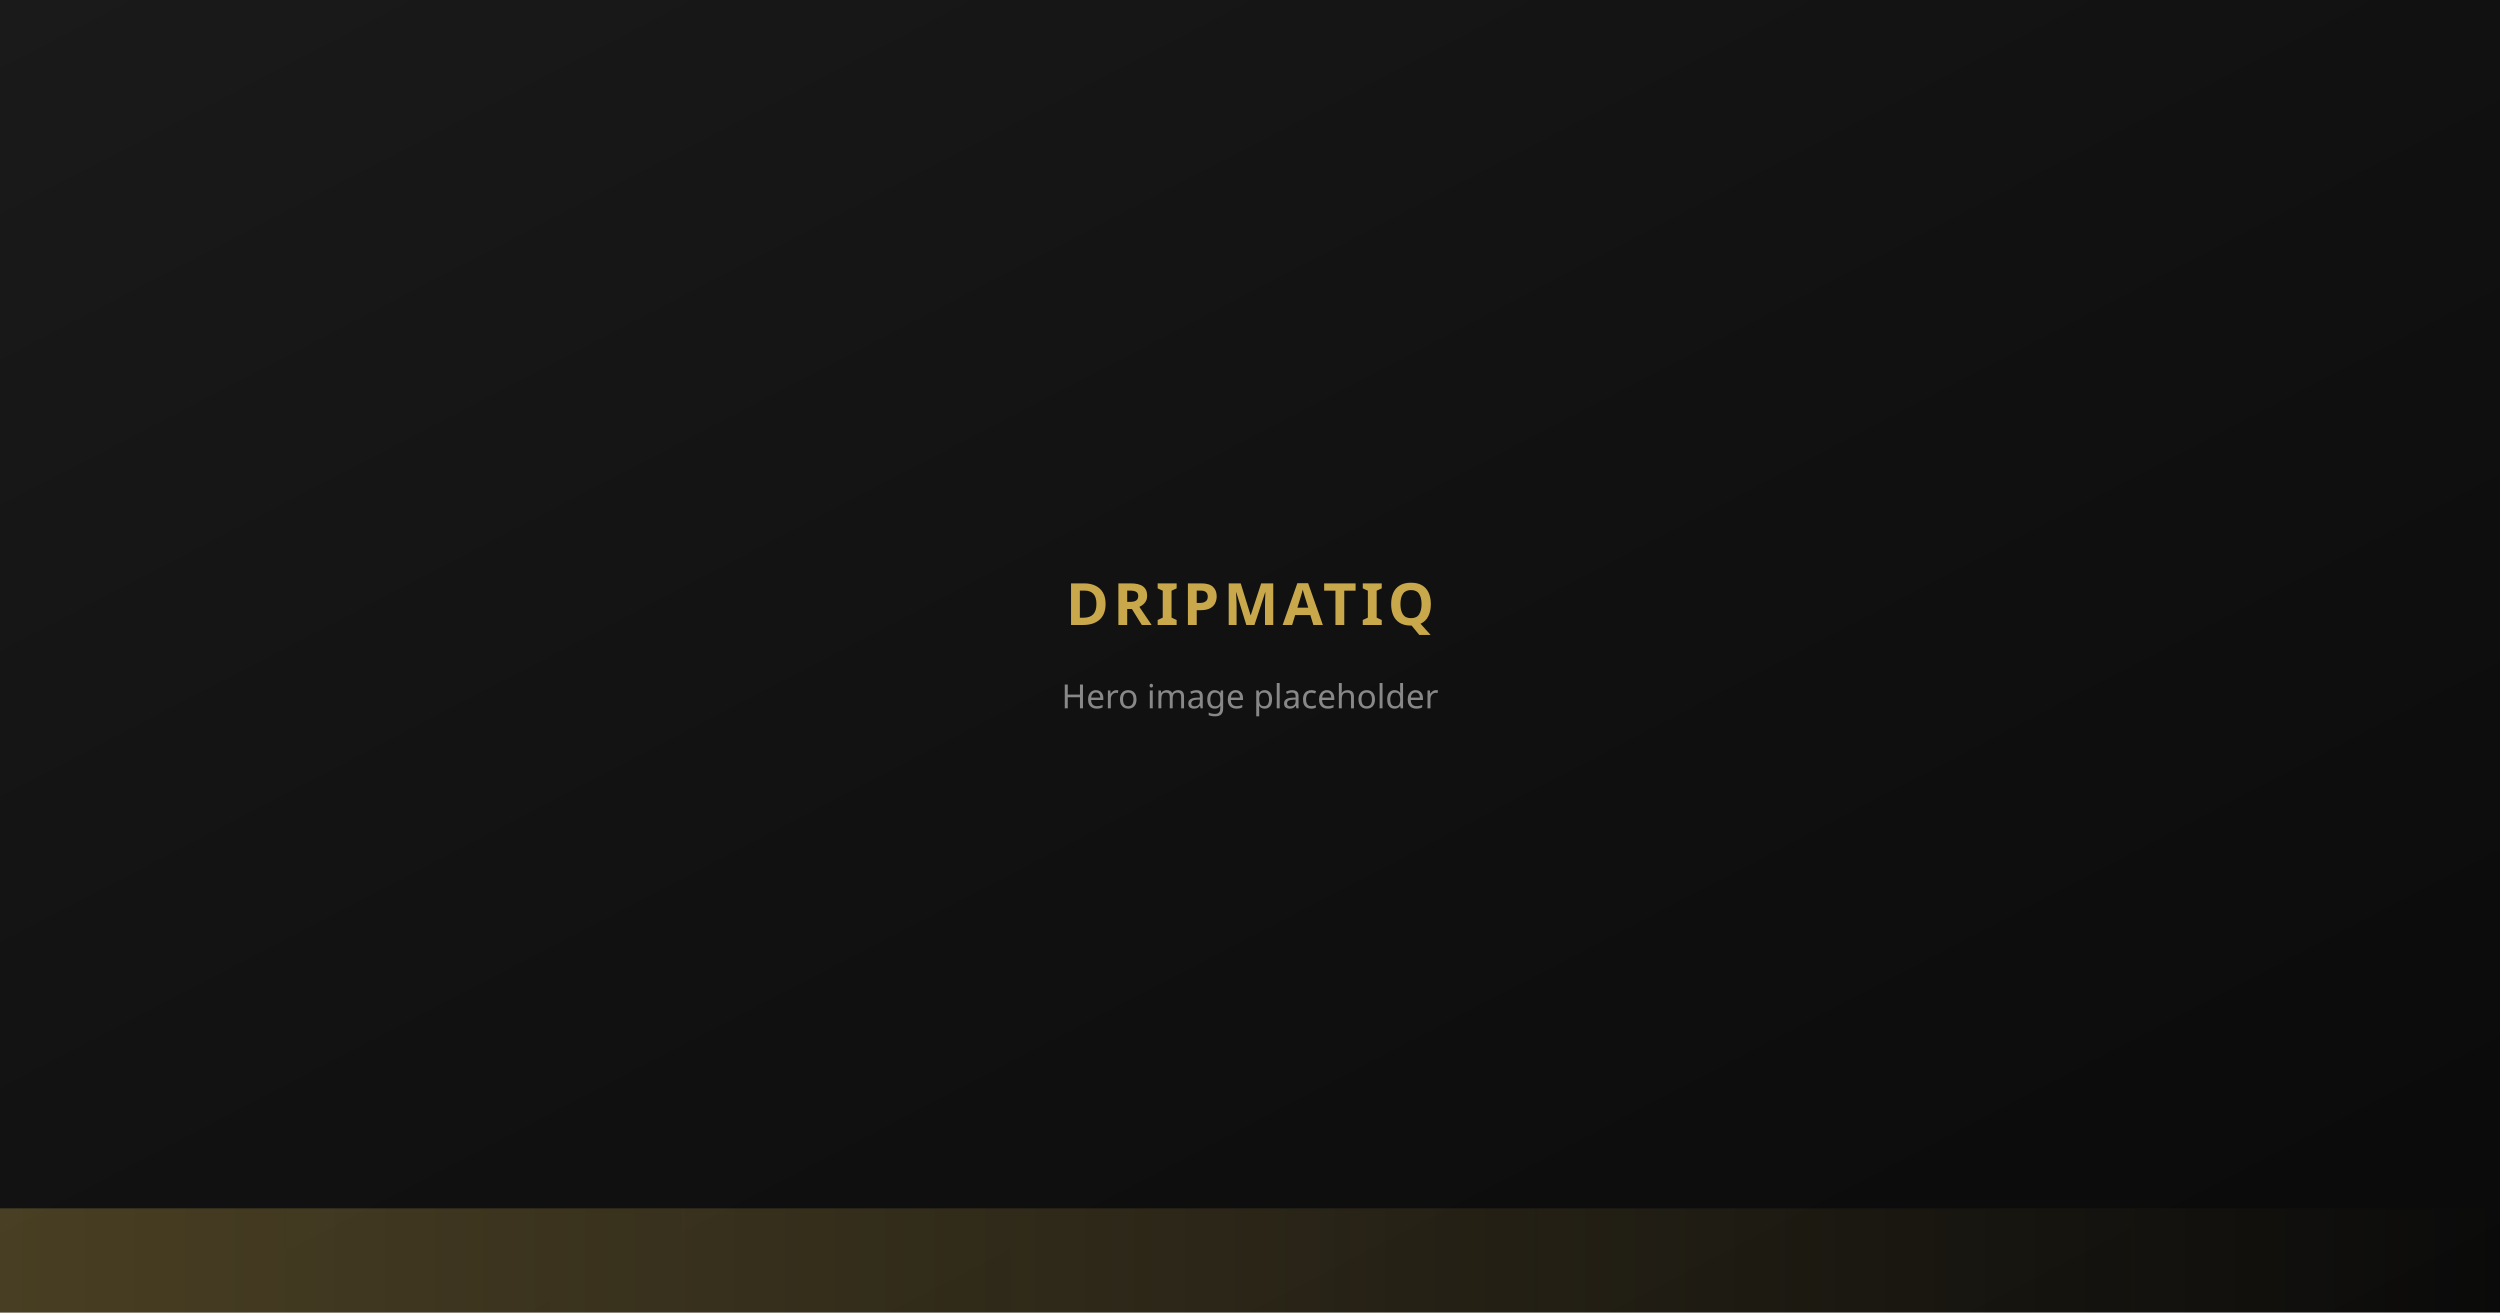
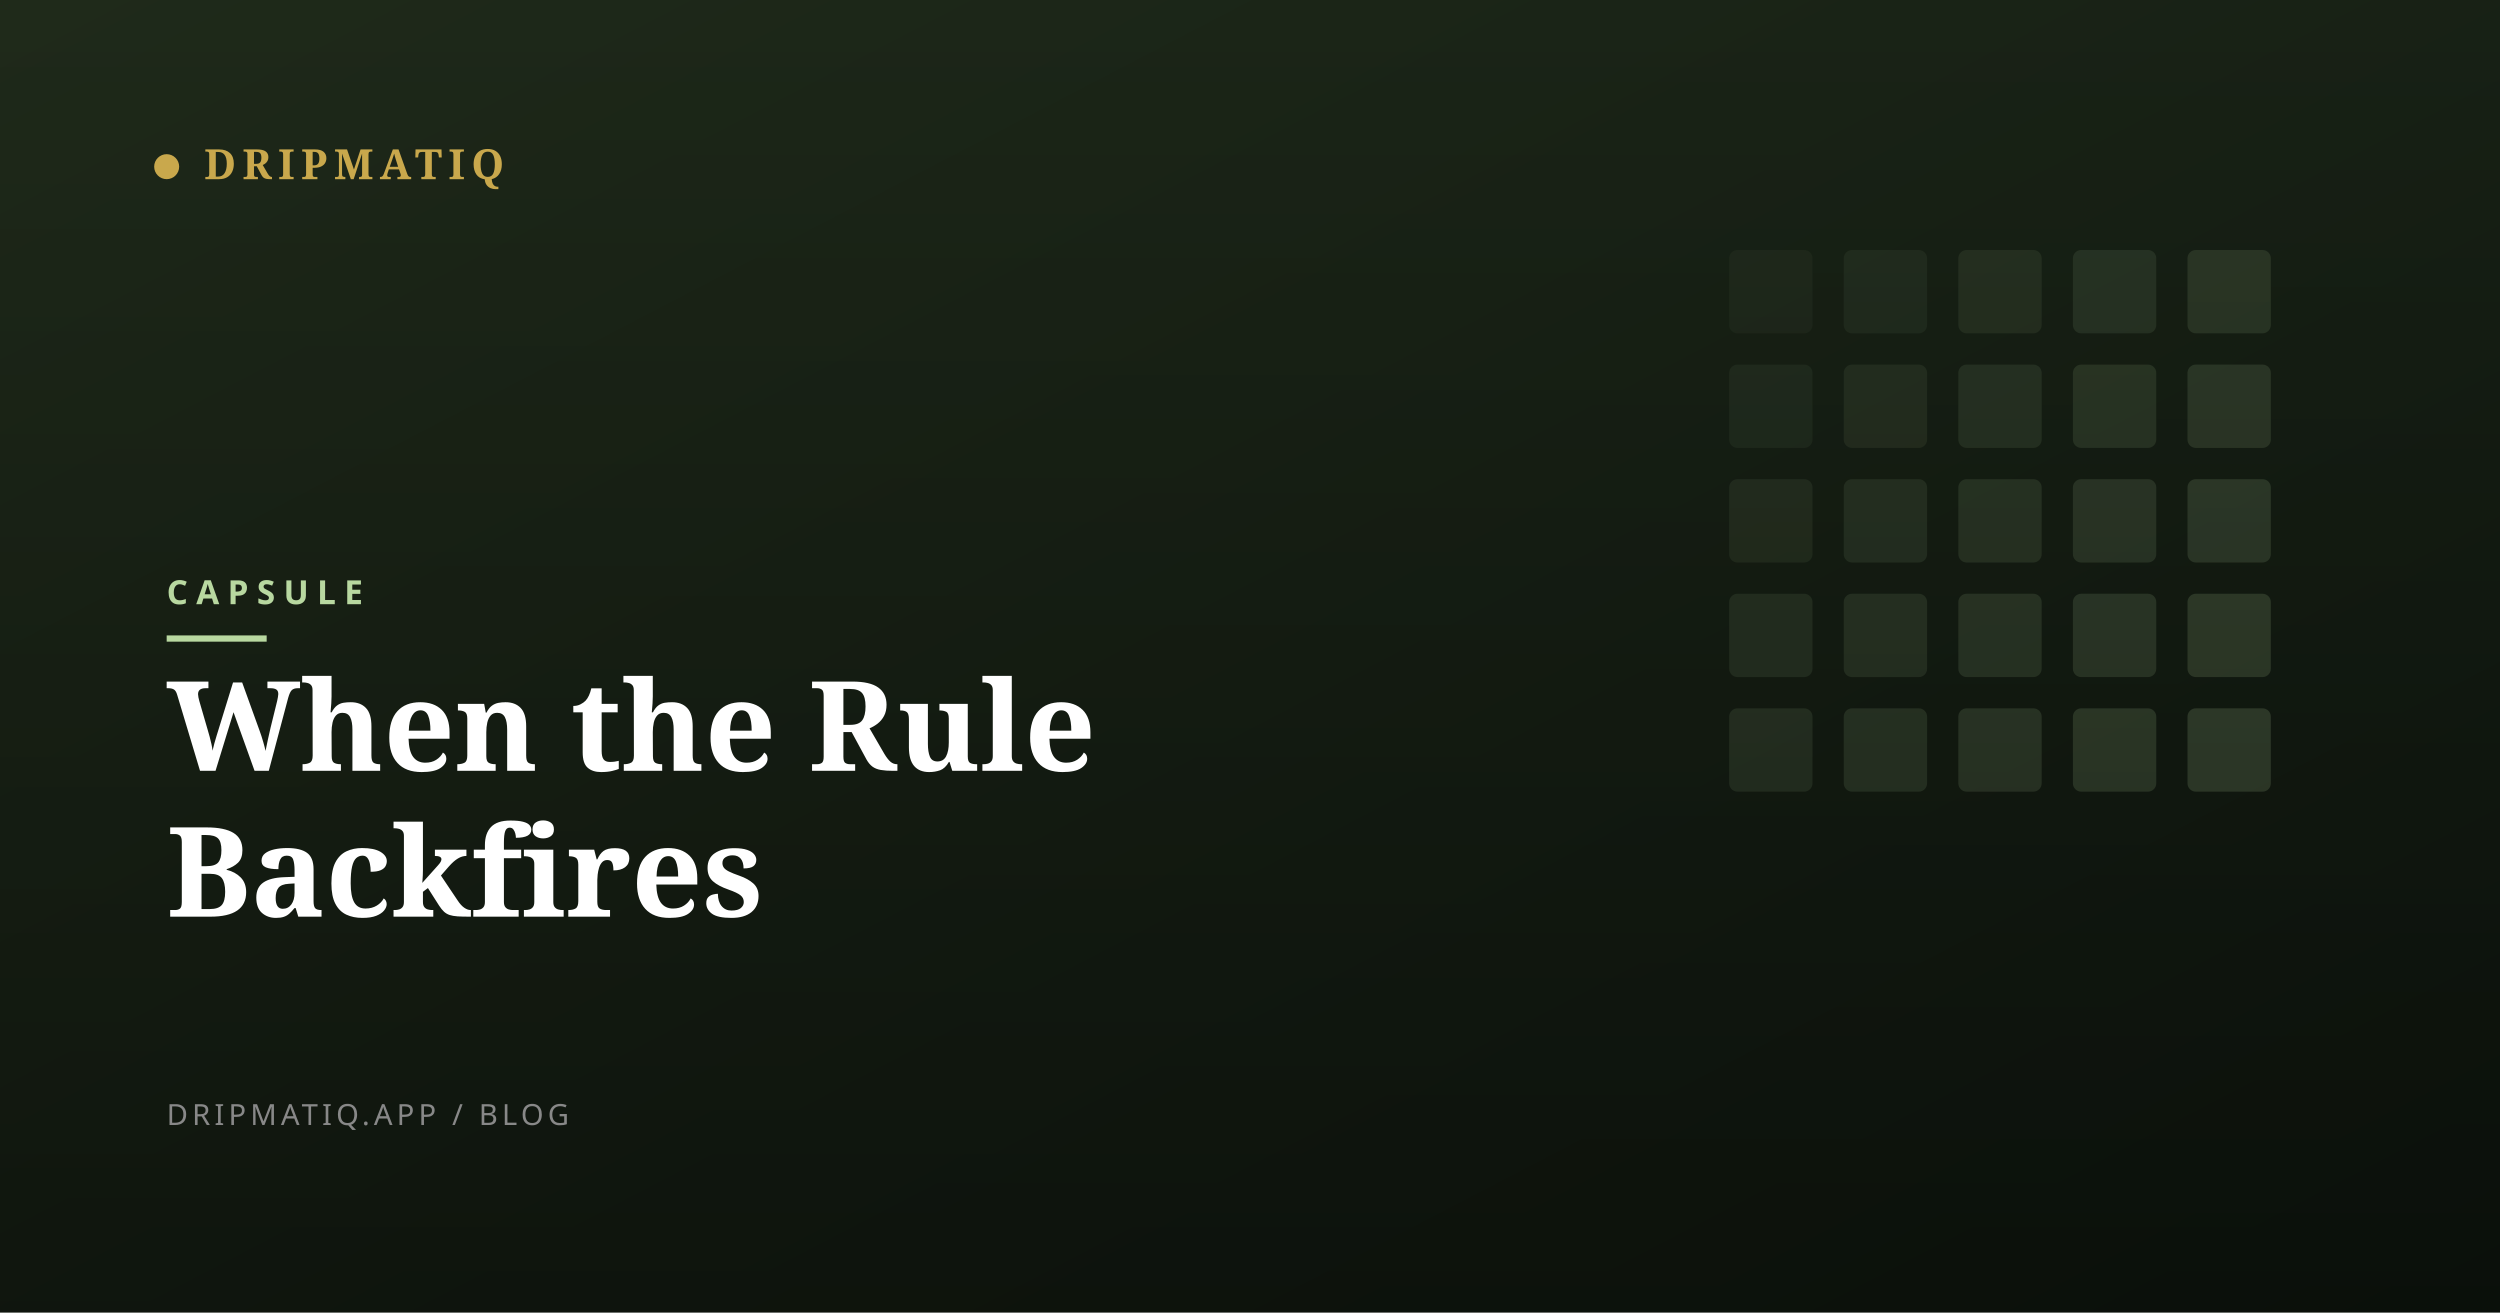
- <svg xmlns="http://www.w3.org/2000/svg" width="1200" height="630" viewBox="0 0 1200 630">
+ <svg xmlns="http://www.w3.org/2000/svg" width="1200" height="630" viewBox="0 0 1200 630" role="img" aria-label="CAPSULE: When the Rule Backfires">
  <defs>
-     <linearGradient id="g" x1="0%" y1="0%" x2="100%" y2="100%">
-       <stop offset="0%" stop-color="#1a1a1a" />
-       <stop offset="50%" stop-color="#111111" />
-       <stop offset="100%" stop-color="#0a0a0a" />
+     <linearGradient id="bg" x1="0%" y1="0%" x2="100%" y2="100%">
+       <stop offset="0%" stop-color="#1f2a1a" />
+       <stop offset="100%" stop-color="#101810" />
    </linearGradient>
-     <linearGradient id="a" x1="0%" y1="0%" x2="100%" y2="0%">
-       <stop offset="0%" stop-color="#c9a84c" stop-opacity="0.3" />
-       <stop offset="100%" stop-color="#c9a84c" stop-opacity="0" />
+     <linearGradient id="vg" x1="0%" y1="100%" x2="0%" y2="0%">
+       <stop offset="0%" stop-color="#000" stop-opacity="0.35" />
+       <stop offset="100%" stop-color="#000" stop-opacity="0" />
    </linearGradient>
  </defs>
-   <rect width="1200" height="630" fill="url(#g)" />
-   <rect x="0" y="580" width="1200" height="50" fill="url(#a)" />
-   <text x="600" y="300" text-anchor="middle" fill="#c9a84c" font-family="system-ui,sans-serif" font-size="28" font-weight="700" letter-spacing="2">DRIPMATIQ</text>
-   <text x="600" y="340" text-anchor="middle" fill="#888888" font-family="system-ui,sans-serif" font-size="16">Hero image placeholder</text>
+   <rect width="1200" height="630" fill="url(#bg)" />
+   <rect x="830" y="120" width="40" height="40" fill="#b8d8a0" opacity="0.05" rx="4" />
+   <rect x="830" y="175" width="40" height="40" fill="#b8d8a0" opacity="0.07" rx="4" />
+   <rect x="830" y="230" width="40" height="40" fill="#b8d8a0" opacity="0.09" rx="4" />
+   <rect x="830" y="285" width="40" height="40" fill="#b8d8a0" opacity="0.11" rx="4" />
+   <rect x="830" y="340" width="40" height="40" fill="#b8d8a0" opacity="0.13" rx="4" />
+   <rect x="885" y="120" width="40" height="40" fill="#b8d8a0" opacity="0.07" rx="4" />
+   <rect x="885" y="175" width="40" height="40" fill="#b8d8a0" opacity="0.09" rx="4" />
+   <rect x="885" y="230" width="40" height="40" fill="#b8d8a0" opacity="0.11" rx="4" />
+   <rect x="885" y="285" width="40" height="40" fill="#b8d8a0" opacity="0.13" rx="4" />
+   <rect x="885" y="340" width="40" height="40" fill="#b8d8a0" opacity="0.15" rx="4" />
+   <rect x="940" y="120" width="40" height="40" fill="#b8d8a0" opacity="0.09" rx="4" />
+   <rect x="940" y="175" width="40" height="40" fill="#b8d8a0" opacity="0.11" rx="4" />
+   <rect x="940" y="230" width="40" height="40" fill="#b8d8a0" opacity="0.13" rx="4" />
+   <rect x="940" y="285" width="40" height="40" fill="#b8d8a0" opacity="0.15" rx="4" />
+   <rect x="940" y="340" width="40" height="40" fill="#b8d8a0" opacity="0.17" rx="4" />
+   <rect x="995" y="120" width="40" height="40" fill="#b8d8a0" opacity="0.11" rx="4" />
+   <rect x="995" y="175" width="40" height="40" fill="#b8d8a0" opacity="0.13" rx="4" />
+   <rect x="995" y="230" width="40" height="40" fill="#b8d8a0" opacity="0.15" rx="4" />
+   <rect x="995" y="285" width="40" height="40" fill="#b8d8a0" opacity="0.17" rx="4" />
+   <rect x="995" y="340" width="40" height="40" fill="#b8d8a0" opacity="0.19" rx="4" />
+   <rect x="1050" y="120" width="40" height="40" fill="#b8d8a0" opacity="0.13" rx="4" />
+   <rect x="1050" y="175" width="40" height="40" fill="#b8d8a0" opacity="0.15" rx="4" />
+   <rect x="1050" y="230" width="40" height="40" fill="#b8d8a0" opacity="0.17" rx="4" />
+   <rect x="1050" y="285" width="40" height="40" fill="#b8d8a0" opacity="0.19" rx="4" />
+   <rect x="1050" y="340" width="40" height="40" fill="#b8d8a0" opacity="0.21" rx="4" />
+   <rect width="1200" height="630" fill="url(#vg)" />
+   <g transform="translate(80,80)">
+     <circle cx="0" cy="0" r="6" fill="#c9a84c" />
+     <text x="18" y="6" fill="#c9a84c" font-family="Georgia,serif" font-size="20" font-weight="600" letter-spacing="3">DRIPMATIQ</text>
+   </g>
+   <text x="80" y="290" fill="#b8d8a0" font-family="system-ui,sans-serif" font-size="16" font-weight="700" letter-spacing="4">CAPSULE</text>
+   <rect x="80" y="305" width="48" height="3" fill="#b8d8a0" />
+   <text x="80" y="370" fill="#ffffff" font-family="Georgia,serif" font-size="60" font-weight="700">When the Rule</text>
+   <text x="80" y="440" fill="#ffffff" font-family="Georgia,serif" font-size="60" font-weight="700">Backfires</text>
+   <text x="80" y="540" fill="#888" font-family="system-ui,sans-serif" font-size="14" letter-spacing="2">DRIPMATIQ.APP / BLOG</text>
</svg>
